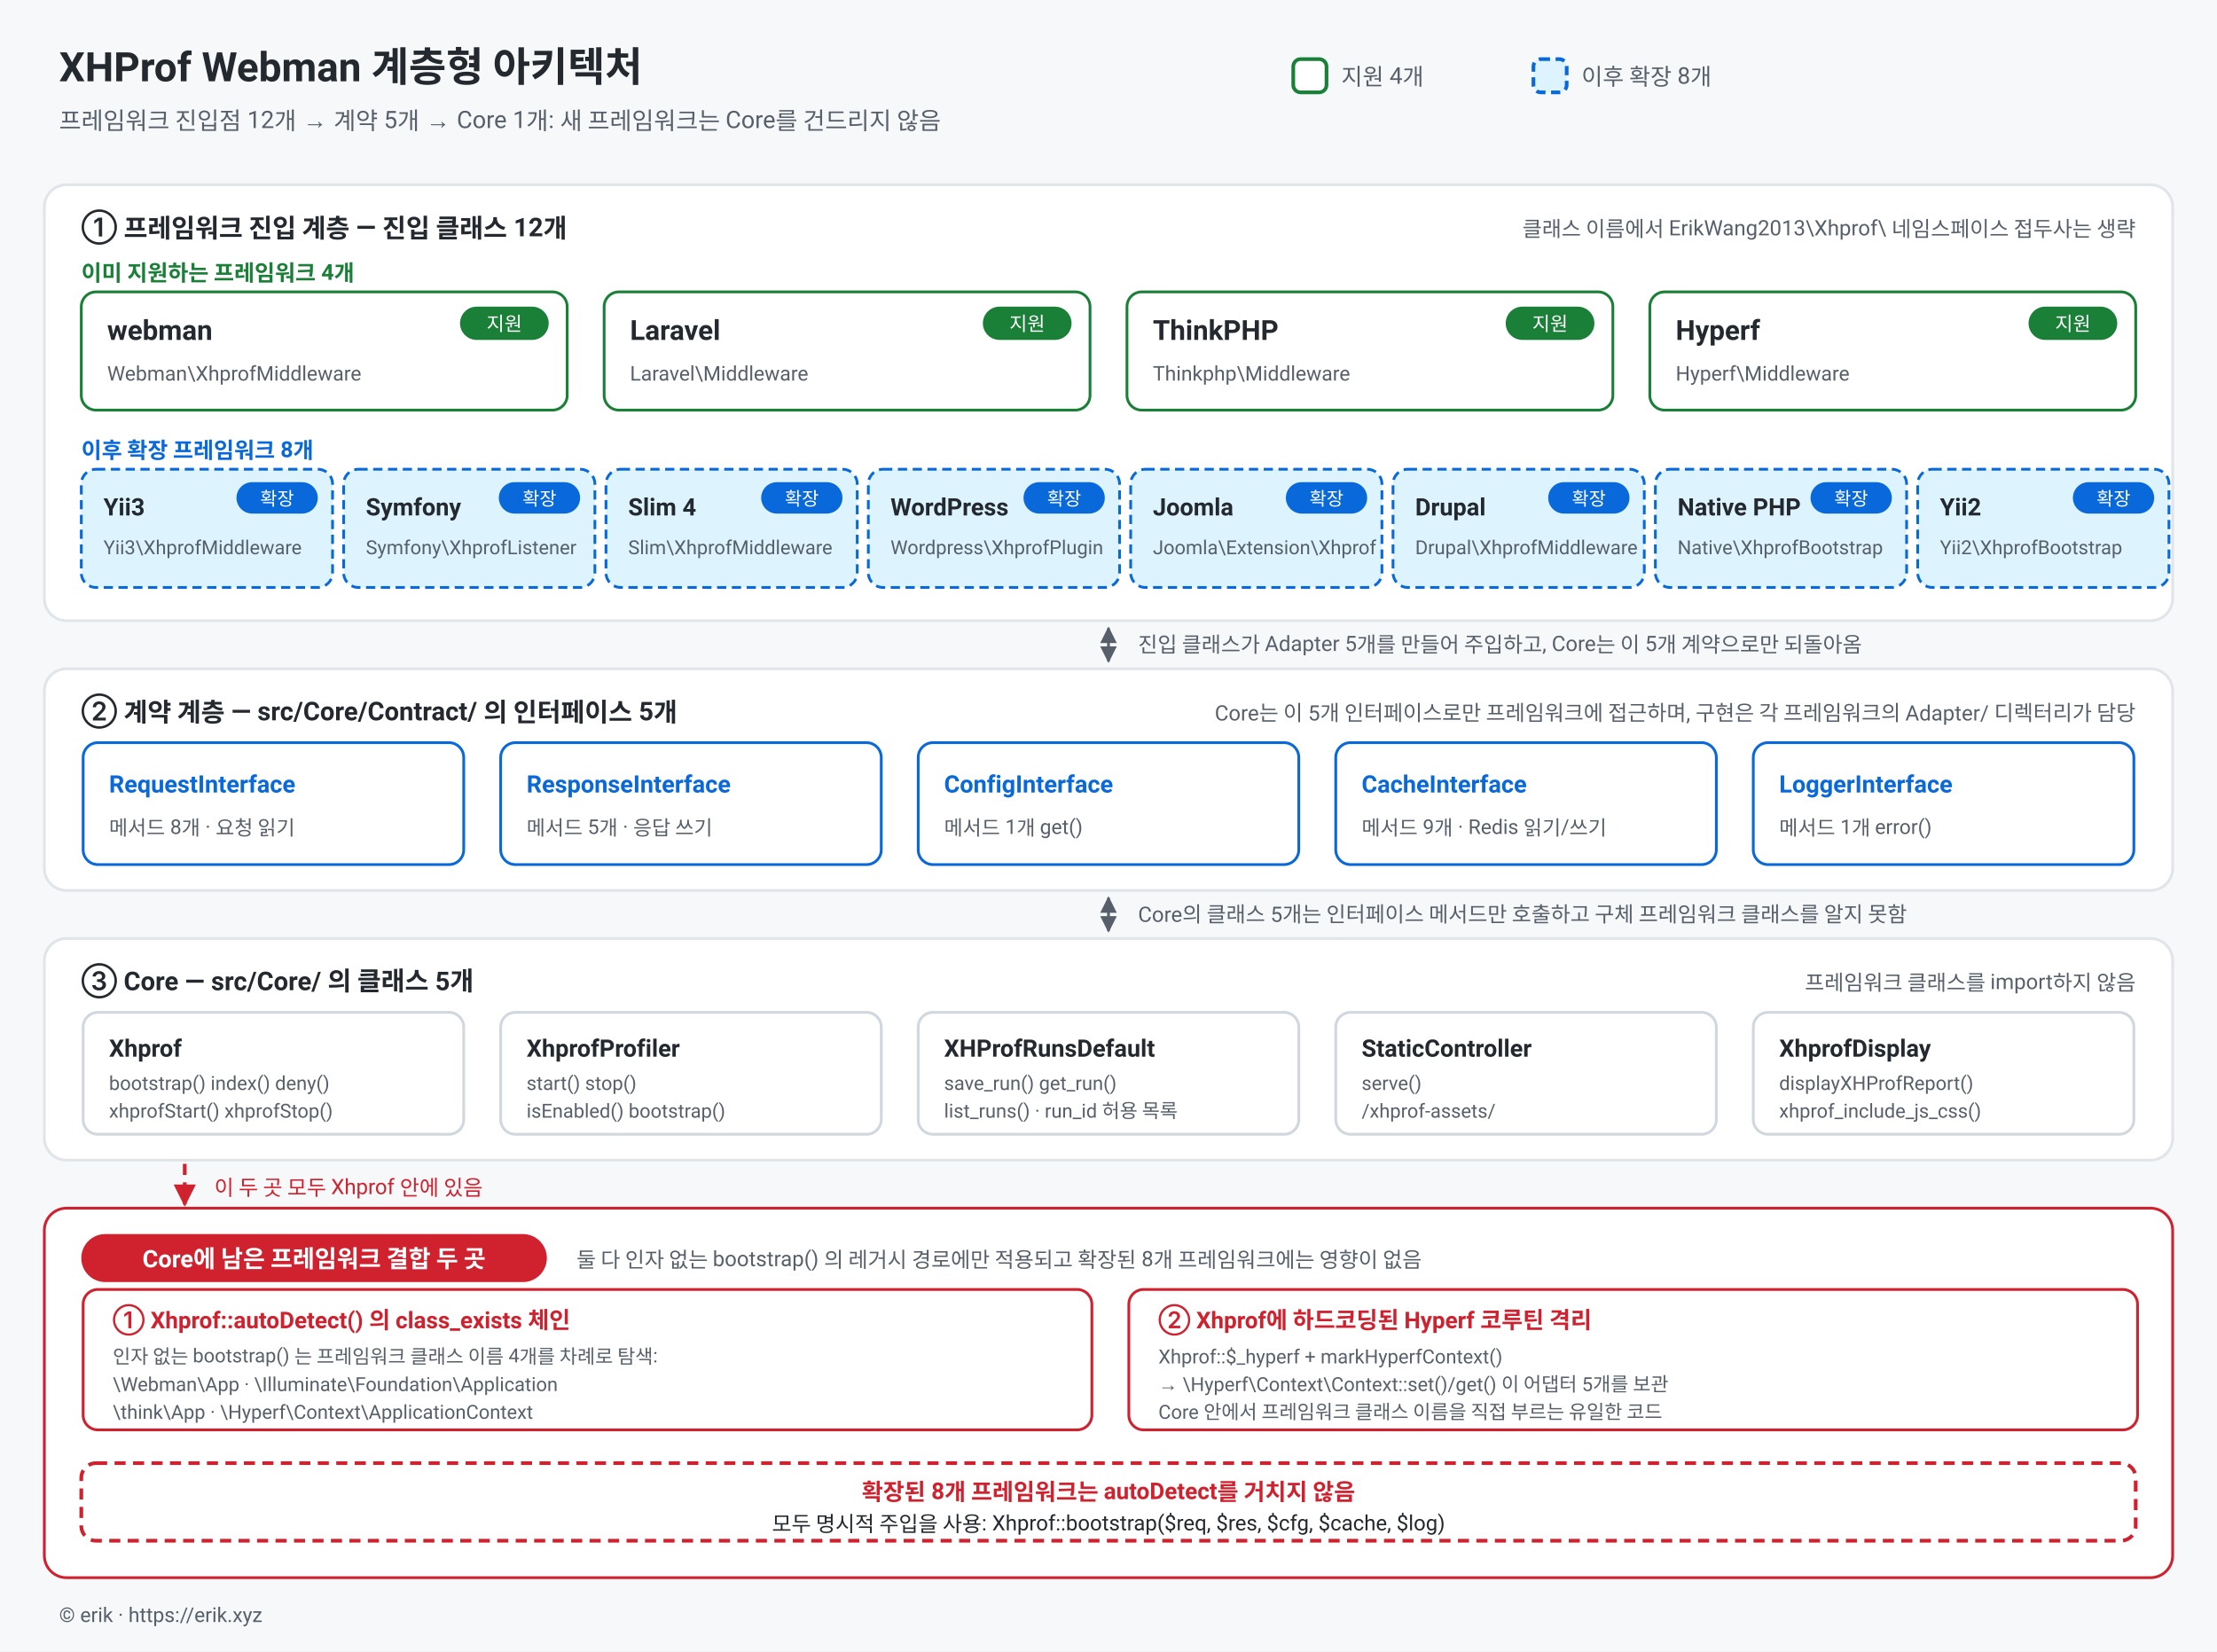
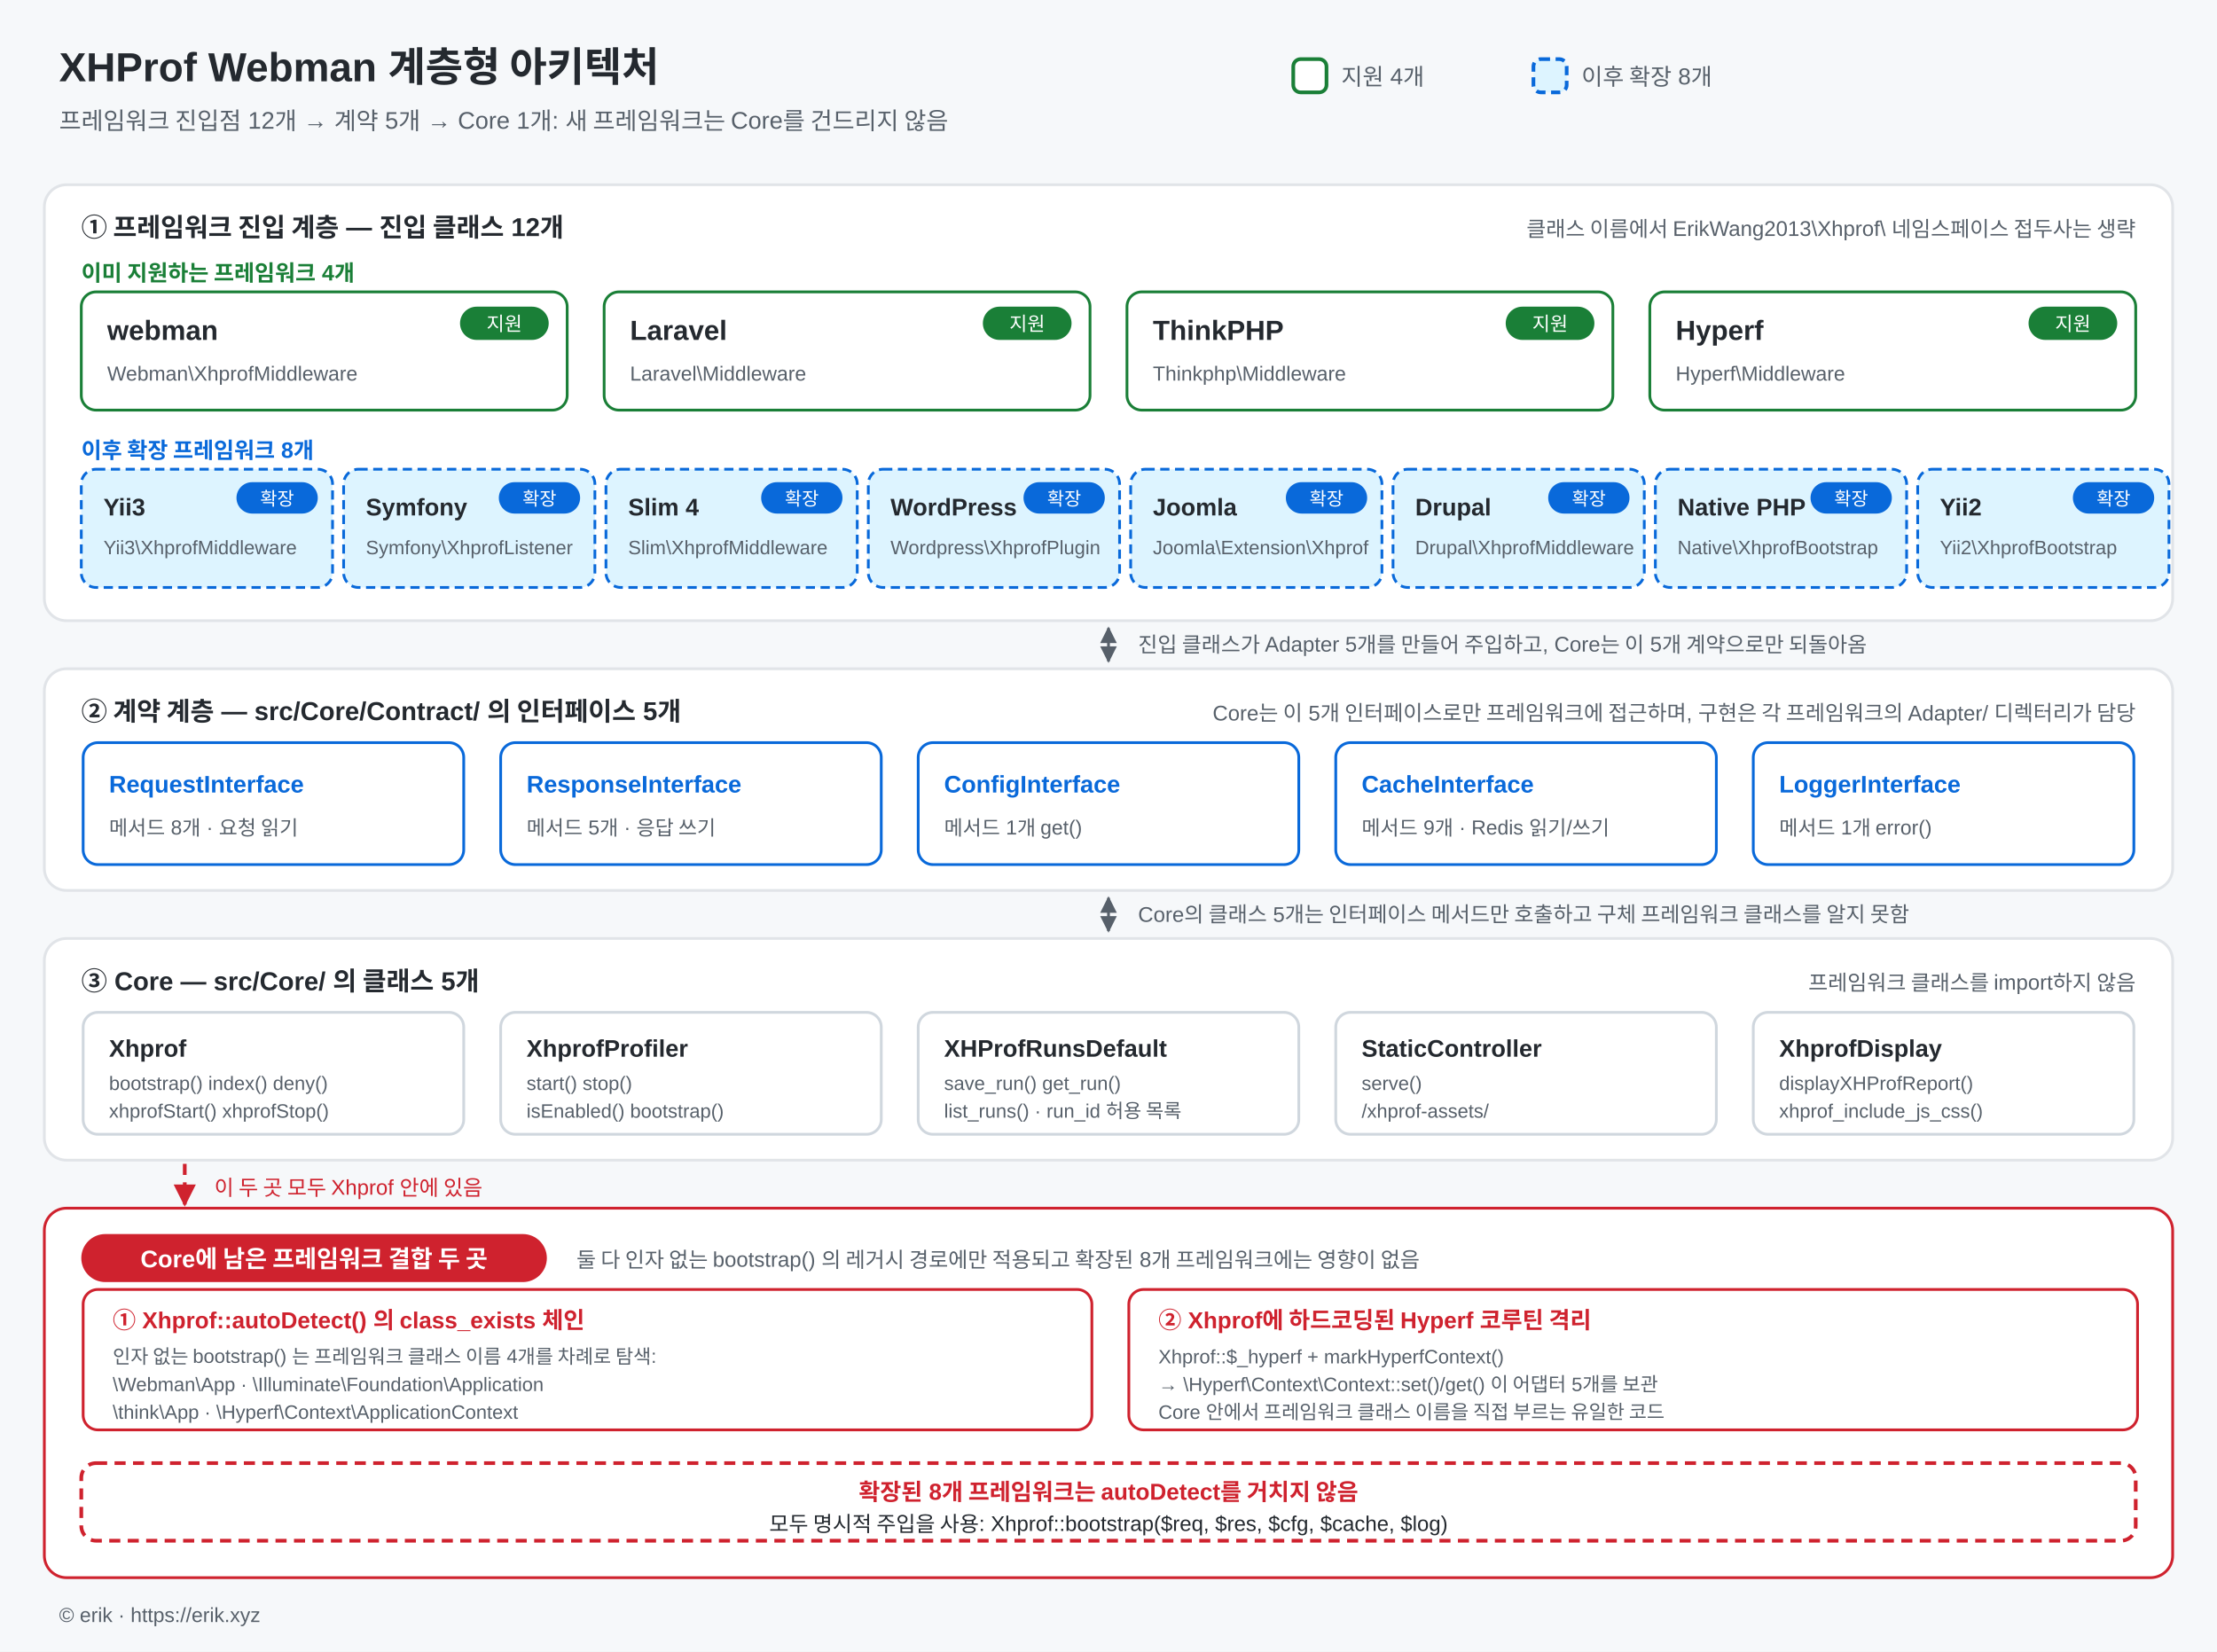
- <svg xmlns="http://www.w3.org/2000/svg" viewBox="0 0 1200 894" width="1200" height="894" role="img" font-family="-apple-system, BlinkMacSystemFont, &quot;Segoe UI&quot;, Roboto, &quot;Helvetica Neue&quot;, Arial, &quot;Noto Sans SC&quot;, &quot;PingFang SC&quot;, &quot;Microsoft YaHei&quot;, sans-serif">
+ <svg xmlns="http://www.w3.org/2000/svg" viewBox="0 0 1200 894" width="1200" height="894" role="img" font-family="Arial, &quot;Noto Sans CJK SC&quot;, -apple-system, BlinkMacSystemFont, &quot;Segoe UI&quot;, Roboto, &quot;Helvetica Neue&quot;, &quot;Noto Sans SC&quot;, &quot;PingFang SC&quot;, &quot;Microsoft YaHei&quot;, sans-serif">
  <defs>
    <marker id="arrow" viewBox="0 0 10 10" refX="9" refY="5" markerWidth="6" markerHeight="6" orient="auto-start-reverse">
      <path d="M0,0 L10,5 L0,10 z" fill="#57606a" />
    </marker>
    <marker id="arrow-red" viewBox="0 0 10 10" refX="9" refY="5" markerWidth="6" markerHeight="6" orient="auto-start-reverse">
      <path d="M0,0 L10,5 L0,10 z" fill="#cf222e" />
    </marker>
  </defs>
  <rect x="0" y="0" width="1200" height="894" fill="#f6f8fa" />
  <text x="32" y="44" font-size="22" font-weight="700" fill="#24292f">XHProf Webman 계층형 아키텍처</text>
  <text x="32" y="70" font-size="13" fill="#57606a">프레임워크 진입점 12개 → 계약 5개 → Core 1개: 새 프레임워크는 Core를 건드리지 않음</text>
  <rect x="700" y="32" width="18" height="18" rx="4" fill="#ffffff" stroke="#1a7f37" stroke-width="2" />
  <text x="726" y="46" font-size="12.5" fill="#57606a">지원 4개</text>
  <rect x="830" y="32" width="18" height="18" rx="4" fill="#ddf4ff" stroke="#0969da" stroke-width="2" stroke-dasharray="5 3" />
  <text x="856" y="46" font-size="12.5" fill="#57606a">이후 확장 8개</text>
  <rect x="24" y="100" width="1152" height="236" rx="12" fill="#ffffff" stroke="#e1e4e8" stroke-width="1.5" />
  <text x="44" y="128" font-size="14" font-weight="600" fill="#24292f">① 프레임워크 진입 계층 — 진입 클래스 12개</text>
  <text x="1156" y="128" font-size="11.5" fill="#57606a" text-anchor="end">클래스 이름에서 ErikWang2013\Xhprof\ 네임스페이스 접두사는 생략</text>
  <text x="44" y="152" font-size="12" font-weight="600" fill="#1a7f37">이미 지원하는 프레임워크 4개</text>
  <rect x="44" y="158" width="263" height="64" rx="8" fill="#ffffff" stroke="#1a7f37" stroke-width="1.5" />
  <text x="58" y="184" font-size="15" font-weight="600" fill="#24292f">webman</text>
  <text x="58" y="206" font-size="11" fill="#57606a">Webman\XhprofMiddleware</text>
  <rect x="249" y="166" width="48" height="18" rx="9" fill="#1a7f37" />
  <text x="273" y="179" font-size="10.5" fill="#ffffff" text-anchor="middle">지원</text>
  <rect x="327" y="158" width="263" height="64" rx="8" fill="#ffffff" stroke="#1a7f37" stroke-width="1.5" />
  <text x="341" y="184" font-size="15" font-weight="600" fill="#24292f">Laravel</text>
  <text x="341" y="206" font-size="11" fill="#57606a">Laravel\Middleware</text>
  <rect x="532" y="166" width="48" height="18" rx="9" fill="#1a7f37" />
  <text x="556" y="179" font-size="10.5" fill="#ffffff" text-anchor="middle">지원</text>
  <rect x="610" y="158" width="263" height="64" rx="8" fill="#ffffff" stroke="#1a7f37" stroke-width="1.5" />
  <text x="624" y="184" font-size="15" font-weight="600" fill="#24292f">ThinkPHP</text>
  <text x="624" y="206" font-size="11" fill="#57606a">Thinkphp\Middleware</text>
  <rect x="815" y="166" width="48" height="18" rx="9" fill="#1a7f37" />
  <text x="839" y="179" font-size="10.5" fill="#ffffff" text-anchor="middle">지원</text>
  <rect x="893" y="158" width="263" height="64" rx="8" fill="#ffffff" stroke="#1a7f37" stroke-width="1.5" />
  <text x="907" y="184" font-size="15" font-weight="600" fill="#24292f">Hyperf</text>
  <text x="907" y="206" font-size="11" fill="#57606a">Hyperf\Middleware</text>
  <rect x="1098" y="166" width="48" height="18" rx="9" fill="#1a7f37" />
  <text x="1122" y="179" font-size="10.5" fill="#ffffff" text-anchor="middle">지원</text>
  <text x="44" y="248" font-size="12" font-weight="600" fill="#0969da">이후 확장 프레임워크 8개</text>
  <rect x="44" y="254" width="136" height="64" rx="8" fill="#ddf4ff" stroke="#0969da" stroke-width="1.5" stroke-dasharray="5 3" />
  <text x="56" y="279" font-size="13" font-weight="600" fill="#24292f">Yii3</text>
  <text x="56" y="300" font-size="10.5" fill="#57606a">Yii3\XhprofMiddleware</text>
  <rect x="128" y="261" width="44" height="17" rx="8.5" fill="#0969da" />
  <text x="150" y="273.5" font-size="10" fill="#ffffff" text-anchor="middle">확장</text>
  <rect x="186" y="254" width="136" height="64" rx="8" fill="#ddf4ff" stroke="#0969da" stroke-width="1.5" stroke-dasharray="5 3" />
  <text x="198" y="279" font-size="13" font-weight="600" fill="#24292f">Symfony</text>
  <text x="198" y="300" font-size="10.5" fill="#57606a">Symfony\XhprofListener</text>
  <rect x="270" y="261" width="44" height="17" rx="8.5" fill="#0969da" />
  <text x="292" y="273.5" font-size="10" fill="#ffffff" text-anchor="middle">확장</text>
  <rect x="328" y="254" width="136" height="64" rx="8" fill="#ddf4ff" stroke="#0969da" stroke-width="1.5" stroke-dasharray="5 3" />
  <text x="340" y="279" font-size="13" font-weight="600" fill="#24292f">Slim 4</text>
  <text x="340" y="300" font-size="10.5" fill="#57606a">Slim\XhprofMiddleware</text>
  <rect x="412" y="261" width="44" height="17" rx="8.5" fill="#0969da" />
  <text x="434" y="273.5" font-size="10" fill="#ffffff" text-anchor="middle">확장</text>
  <rect x="470" y="254" width="136" height="64" rx="8" fill="#ddf4ff" stroke="#0969da" stroke-width="1.5" stroke-dasharray="5 3" />
  <text x="482" y="279" font-size="13" font-weight="600" fill="#24292f">WordPress</text>
  <text x="482" y="300" font-size="10.5" fill="#57606a">Wordpress\XhprofPlugin</text>
  <rect x="554" y="261" width="44" height="17" rx="8.5" fill="#0969da" />
  <text x="576" y="273.5" font-size="10" fill="#ffffff" text-anchor="middle">확장</text>
  <rect x="612" y="254" width="136" height="64" rx="8" fill="#ddf4ff" stroke="#0969da" stroke-width="1.5" stroke-dasharray="5 3" />
  <text x="624" y="279" font-size="13" font-weight="600" fill="#24292f">Joomla</text>
  <text x="624" y="300" font-size="10.5" fill="#57606a">Joomla\Extension\Xhprof</text>
  <rect x="696" y="261" width="44" height="17" rx="8.5" fill="#0969da" />
  <text x="718" y="273.5" font-size="10" fill="#ffffff" text-anchor="middle">확장</text>
  <rect x="754" y="254" width="136" height="64" rx="8" fill="#ddf4ff" stroke="#0969da" stroke-width="1.5" stroke-dasharray="5 3" />
  <text x="766" y="279" font-size="13" font-weight="600" fill="#24292f">Drupal</text>
  <text x="766" y="300" font-size="10.5" fill="#57606a">Drupal\XhprofMiddleware</text>
  <rect x="838" y="261" width="44" height="17" rx="8.5" fill="#0969da" />
  <text x="860" y="273.5" font-size="10" fill="#ffffff" text-anchor="middle">확장</text>
  <line x1="600" y1="340" x2="600" y2="358" stroke="#57606a" stroke-width="1.5" marker-start="url(#arrow)" marker-end="url(#arrow)" />
  <text x="616" y="353" font-size="11.5" fill="#57606a">진입 클래스가 Adapter 5개를 만들어 주입하고, Core는 이 5개 계약으로만 되돌아옴</text>
  <rect x="24" y="362" width="1152" height="120" rx="12" fill="#ffffff" stroke="#e1e4e8" stroke-width="1.5" />
  <text x="44" y="390" font-size="14" font-weight="600" fill="#24292f">② 계약 계층 — src/Core/Contract/ 의 인터페이스 5개</text>
  <text x="1156" y="390" font-size="11.5" fill="#57606a" text-anchor="end">Core는 이 5개 인터페이스로만 프레임워크에 접근하며, 구현은 각 프레임워크의 Adapter/ 디렉터리가 담당</text>
  <rect x="45" y="402" width="206" height="66" rx="8" fill="#ffffff" stroke="#0969da" stroke-width="1.5" />
  <text x="59" y="429" font-size="13" font-weight="600" fill="#0969da">RequestInterface</text>
  <text x="59" y="452" font-size="11" fill="#57606a">메서드 8개 · 요청 읽기</text>
  <rect x="271" y="402" width="206" height="66" rx="8" fill="#ffffff" stroke="#0969da" stroke-width="1.5" />
  <text x="285" y="429" font-size="13" font-weight="600" fill="#0969da">ResponseInterface</text>
  <text x="285" y="452" font-size="11" fill="#57606a">메서드 5개 · 응답 쓰기</text>
  <rect x="497" y="402" width="206" height="66" rx="8" fill="#ffffff" stroke="#0969da" stroke-width="1.5" />
  <text x="511" y="429" font-size="13" font-weight="600" fill="#0969da">ConfigInterface</text>
  <text x="511" y="452" font-size="11" fill="#57606a">메서드 1개 get()</text>
  <rect x="723" y="402" width="206" height="66" rx="8" fill="#ffffff" stroke="#0969da" stroke-width="1.5" />
  <text x="737" y="429" font-size="13" font-weight="600" fill="#0969da">CacheInterface</text>
  <text x="737" y="452" font-size="11" fill="#57606a">메서드 9개 · Redis 읽기/쓰기</text>
  <rect x="949" y="402" width="206" height="66" rx="8" fill="#ffffff" stroke="#0969da" stroke-width="1.5" />
  <text x="963" y="429" font-size="13" font-weight="600" fill="#0969da">LoggerInterface</text>
  <text x="963" y="452" font-size="11" fill="#57606a">메서드 1개 error()</text>
  <line x1="600" y1="486" x2="600" y2="504" stroke="#57606a" stroke-width="1.5" marker-start="url(#arrow)" marker-end="url(#arrow)" />
  <text x="616" y="499" font-size="11.5" fill="#57606a">Core의 클래스 5개는 인터페이스 메서드만 호출하고 구체 프레임워크 클래스를 알지 못함</text>
  <rect x="24" y="508" width="1152" height="120" rx="12" fill="#ffffff" stroke="#e1e4e8" stroke-width="1.5" />
  <text x="44" y="536" font-size="14" font-weight="600" fill="#24292f">③ Core — src/Core/ 의 클래스 5개</text>
  <text x="1156" y="536" font-size="11.5" fill="#57606a" text-anchor="end">프레임워크 클래스를 import하지 않음</text>
  <rect x="45" y="548" width="206" height="66" rx="8" fill="#ffffff" stroke="#d0d7de" stroke-width="1.5" />
  <text x="59" y="572" font-size="13" font-weight="600" fill="#24292f">Xhprof</text>
  <text x="59" y="590" font-size="10.5" fill="#57606a">bootstrap() index() deny()</text>
  <text x="59" y="605" font-size="10.5" fill="#57606a">xhprofStart() xhprofStop()</text>
  <rect x="271" y="548" width="206" height="66" rx="8" fill="#ffffff" stroke="#d0d7de" stroke-width="1.5" />
  <text x="285" y="572" font-size="13" font-weight="600" fill="#24292f">XhprofProfiler</text>
  <text x="285" y="590" font-size="10.5" fill="#57606a">start() stop()</text>
  <text x="285" y="605" font-size="10.5" fill="#57606a">isEnabled() bootstrap()</text>
  <rect x="497" y="548" width="206" height="66" rx="8" fill="#ffffff" stroke="#d0d7de" stroke-width="1.5" />
  <text x="511" y="572" font-size="13" font-weight="600" fill="#24292f">XHProfRunsDefault</text>
  <text x="511" y="590" font-size="10.5" fill="#57606a">save_run() get_run()</text>
  <text x="511" y="605" font-size="10.5" fill="#57606a">list_runs() · run_id 허용 목록</text>
  <rect x="723" y="548" width="206" height="66" rx="8" fill="#ffffff" stroke="#d0d7de" stroke-width="1.5" />
  <text x="737" y="572" font-size="13" font-weight="600" fill="#24292f">StaticController</text>
  <text x="737" y="590" font-size="10.5" fill="#57606a">serve()</text>
  <text x="737" y="605" font-size="10.5" fill="#57606a">/xhprof-assets/</text>
  <rect x="949" y="548" width="206" height="66" rx="8" fill="#ffffff" stroke="#d0d7de" stroke-width="1.5" />
  <text x="963" y="572" font-size="13" font-weight="600" fill="#24292f">XhprofDisplay</text>
  <text x="963" y="590" font-size="10.5" fill="#57606a">displayXHProfReport()</text>
  <text x="963" y="605" font-size="10.5" fill="#57606a">xhprof_include_js_css()</text>
  <line x1="100" y1="630" x2="100" y2="652" stroke="#cf222e" stroke-width="2" stroke-dasharray="6 4" marker-end="url(#arrow-red)" />
  <text x="116" y="647" font-size="11.5" fill="#cf222e">이 두 곳 모두 Xhprof 안에 있음</text>
  <rect x="24" y="654" width="1152" height="200" rx="12" fill="#ffffff" stroke="#cf222e" stroke-width="1.5" />
  <rect x="44" y="668" width="252" height="26" rx="13" fill="#cf222e" />
  <text x="170" y="686" font-size="13" font-weight="600" fill="#ffffff" text-anchor="middle">Core에 남은 프레임워크 결합 두 곳</text>
  <text x="312" y="686" font-size="11.5" fill="#57606a">둘 다 인자 없는 bootstrap() 의 레거시 경로에만 적용되고 확장된 8개 프레임워크에는 영향이 없음</text>
  <rect x="45" y="698" width="546" height="76" rx="8" fill="#ffffff" stroke="#cf222e" stroke-width="1.5" />
  <text x="61" y="719" font-size="12.5" font-weight="600" fill="#cf222e">① Xhprof::autoDetect() 의 class_exists 체인</text>
  <text x="61" y="738" font-size="10.5" fill="#57606a">인자 없는 bootstrap() 는 프레임워크 클래스 이름 4개를 차례로 탐색:</text>
  <text x="61" y="753" font-size="10.5" fill="#57606a">\Webman\App · \Illuminate\Foundation\Application</text>
  <text x="61" y="768" font-size="10.5" fill="#57606a">\think\App · \Hyperf\Context\ApplicationContext</text>
  <rect x="611" y="698" width="546" height="76" rx="8" fill="#ffffff" stroke="#cf222e" stroke-width="1.5" />
  <text x="627" y="719" font-size="12.5" font-weight="600" fill="#cf222e">② Xhprof에 하드코딩된 Hyperf 코루틴 격리</text>
  <text x="627" y="738" font-size="10.5" fill="#57606a">Xhprof::$_hyperf + markHyperfContext()</text>
  <text x="627" y="753" font-size="10.5" fill="#57606a">→ \Hyperf\Context\Context::set()/get() 이 어댑터 5개를 보관</text>
  <text x="627" y="768" font-size="10.5" fill="#57606a">Core 안에서 프레임워크 클래스 이름을 직접 부르는 유일한 코드</text>
  <rect x="44" y="792" width="1112" height="42" rx="8" fill="#ffffff" stroke="#cf222e" stroke-width="2" stroke-dasharray="6 4" />
  <text x="600" y="812" font-size="12.5" font-weight="600" fill="#cf222e" text-anchor="middle">확장된 8개 프레임워크는 autoDetect를 거치지 않음</text>
  <text x="600" y="829" font-size="11.5" fill="#24292f" text-anchor="middle">모두 명시적 주입을 사용: Xhprof::bootstrap($req, $res, $cfg, $cache, $log)</text>
  <rect x="896" y="254" width="136" height="64" rx="8" fill="#ddf4ff" stroke="#0969da" stroke-width="1.5" stroke-dasharray="5 3" />
  <text x="908" y="279" font-size="13" font-weight="600" fill="#24292f">Native PHP</text>
  <text x="908" y="300" font-size="10.5" fill="#57606a">Native\XhprofBootstrap</text>
  <rect x="980" y="261" width="44" height="17" rx="8.5" fill="#0969da" />
  <text x="1002" y="273.5" font-size="10" fill="#ffffff" text-anchor="middle">확장</text>
  <rect x="1038" y="254" width="136" height="64" rx="8" fill="#ddf4ff" stroke="#0969da" stroke-width="1.5" stroke-dasharray="5 3" />
  <text x="1050" y="279" font-size="13" font-weight="600" fill="#24292f">Yii2</text>
  <text x="1050" y="300" font-size="10.5" fill="#57606a">Yii2\XhprofBootstrap</text>
  <rect x="1122" y="261" width="44" height="17" rx="8.5" fill="#0969da" />
  <text x="1144" y="273.5" font-size="10" fill="#ffffff" text-anchor="middle">확장</text>
  <text x="32" y="878" font-size="11" fill="#57606a">© erik · https://erik.xyz</text>
</svg>
